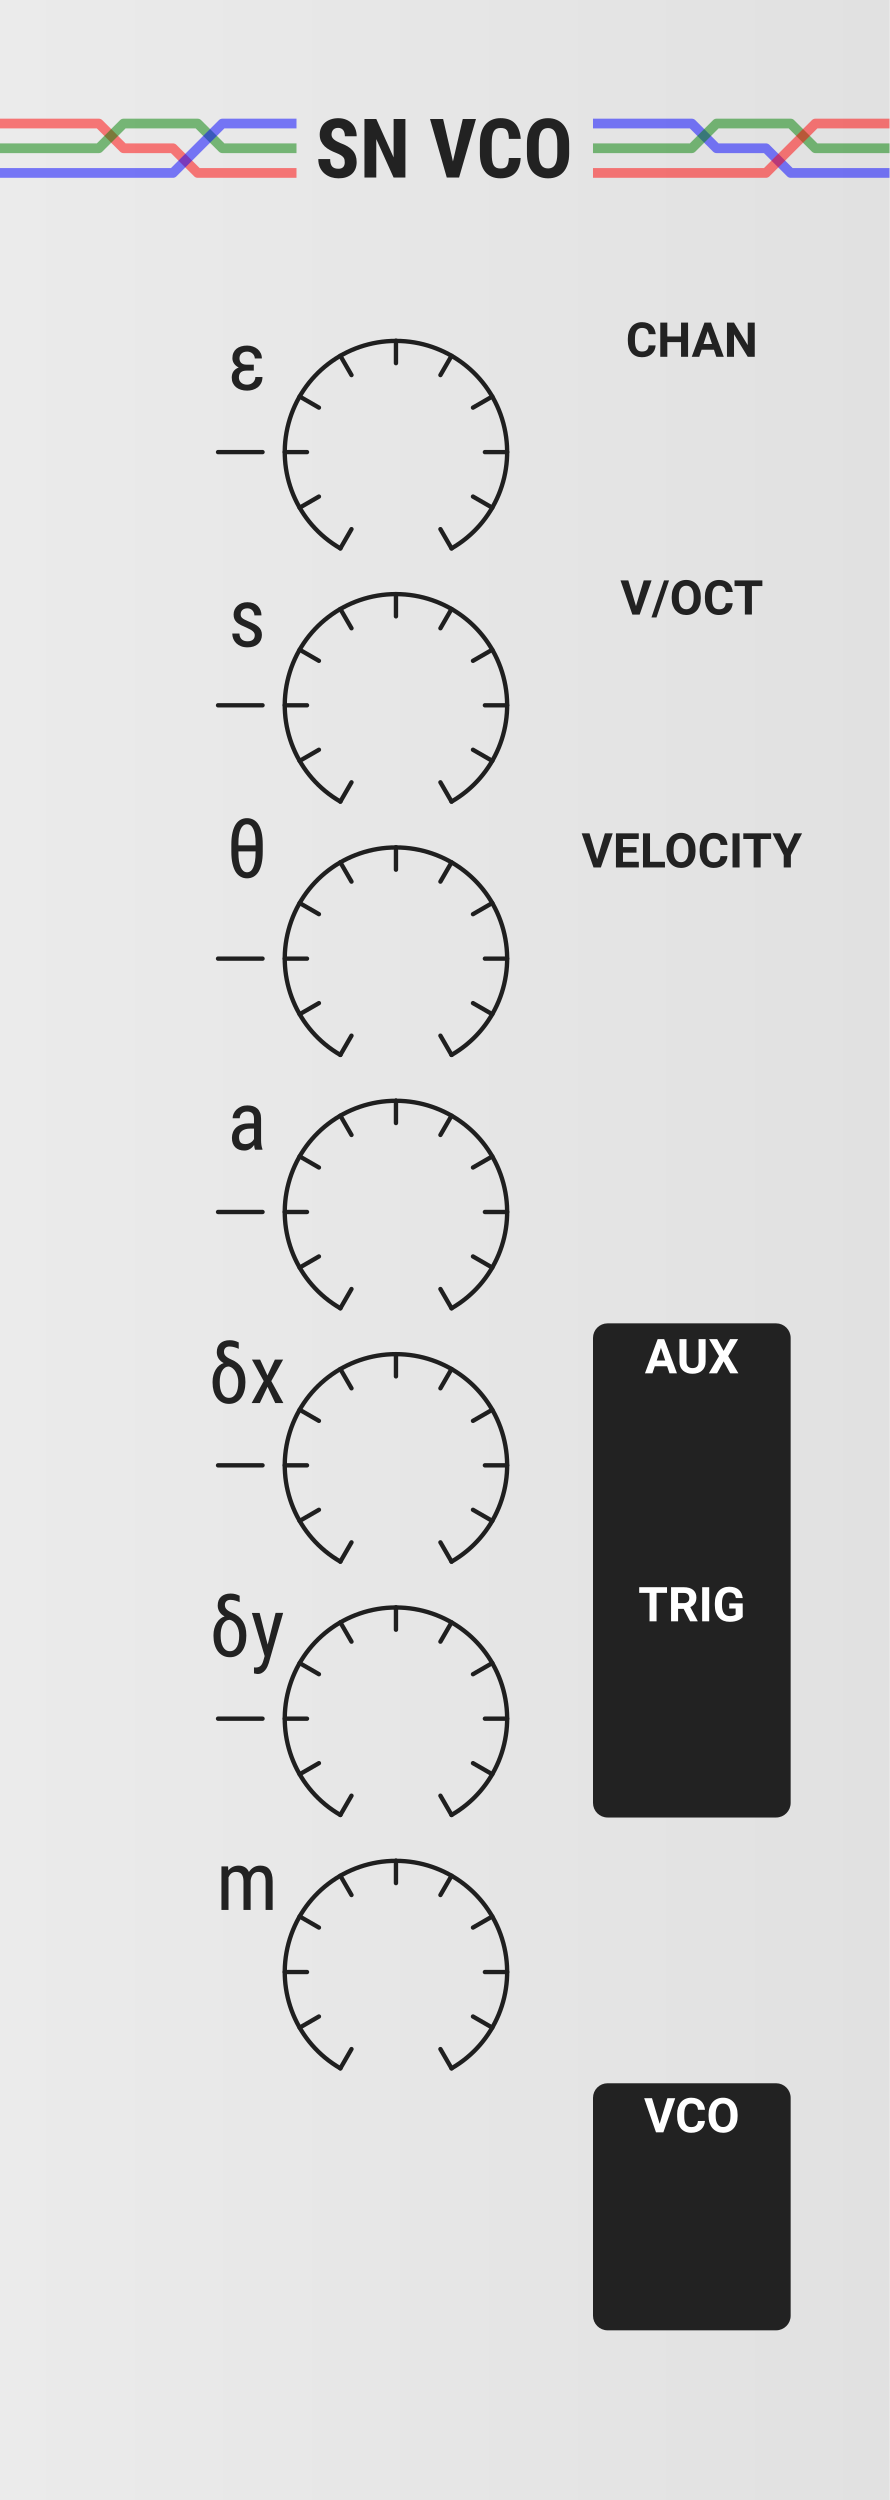
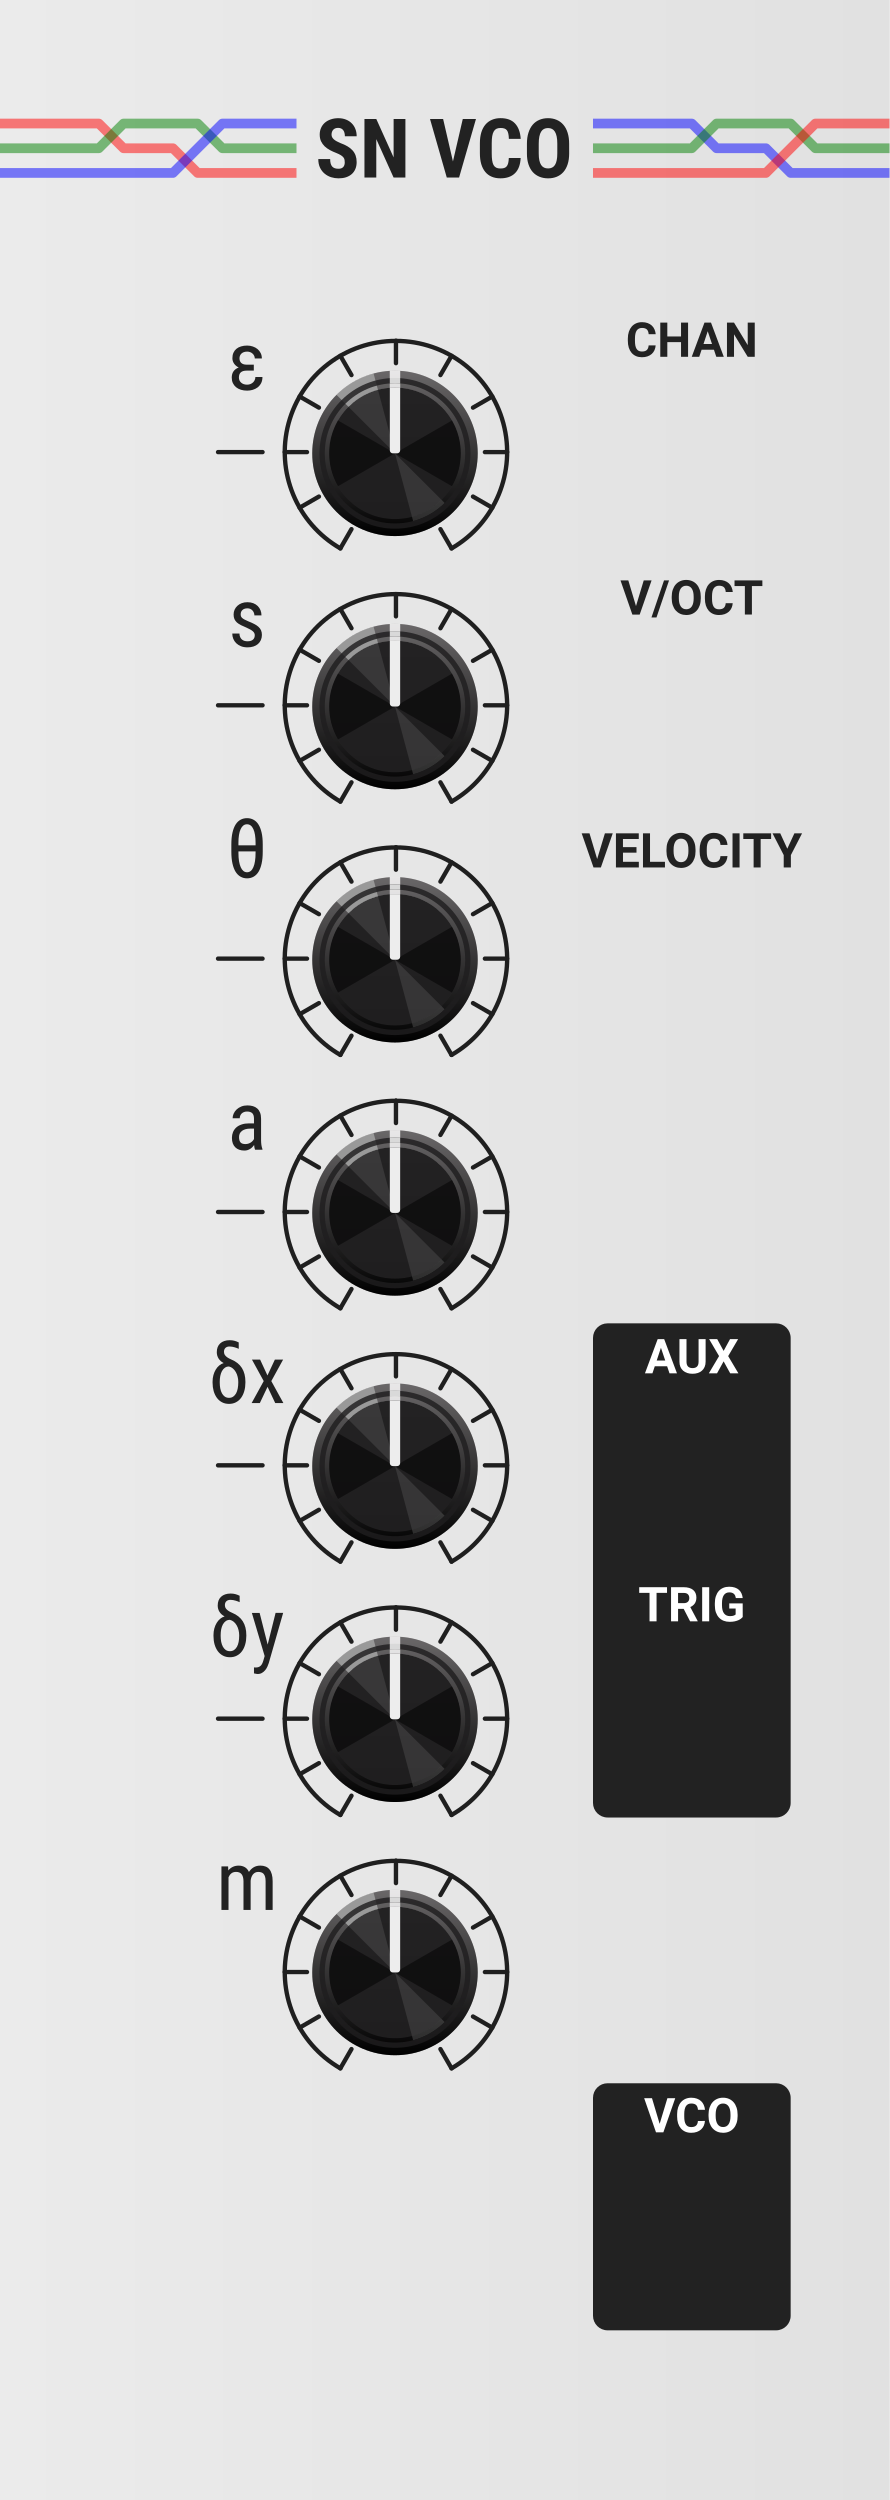
<svg xmlns="http://www.w3.org/2000/svg" version="1.1" width="45.72mm" height="128.5mm" viewBox="0 0 45.72 128.5">
  <defs>
    <linearGradient id="background">
      <stop offset="0%" stop-color="#ebebeb" />
      <stop offset="100%" stop-color="#e1e1e1" />
    </linearGradient>
-   </defs>
-   <g />
-   <g>
-     <rect x="0" y="0" width="45.72" height="128.5" fill="url(#background)" />
-   </g>
-   <g transform="translate(22.86,7.62)">
-     <path fill="#222222" stroke="none" d="m -5.142,0.715 q 0,-0.079 -0.014,-0.141 Q -5.171,0.513 -5.218,0.459 -5.264,0.403 -5.351,0.351 -5.435,0.3 -5.578,0.242 -5.747,0.178 -5.902,0.095 -6.055,0.012 -6.173,-0.099 q -0.116,-0.114 -0.186,-0.26 -0.068,-0.149 -0.068,-0.345 0,-0.188 0.07,-0.343 0.07,-0.157 0.196,-0.267 0.128,-0.11 0.302,-0.169 0.176,-0.062 0.387,-0.062 0.217,0 0.391,0.07 0.176,0.068 0.298,0.192 0.124,0.122 0.19,0.294 0.066,0.169 0.066,0.374 h -0.606 q 0,-0.095 -0.021,-0.174 -0.019,-0.081 -0.062,-0.136 -0.041,-0.058 -0.107,-0.089 -0.066,-0.033 -0.159,-0.033 -0.087,0 -0.151,0.027 -0.062,0.027 -0.103,0.074 -0.041,0.045 -0.062,0.11 -0.021,0.064 -0.021,0.136 0,0.074 0.031,0.134 0.033,0.06 0.091,0.112 0.06,0.052 0.143,0.097 0.085,0.045 0.186,0.089 0.211,0.076 0.368,0.169 0.157,0.093 0.263,0.211 0.105,0.118 0.157,0.267 0.052,0.147 0.052,0.333 0,0.198 -0.066,0.353 -0.064,0.155 -0.186,0.263 -0.12,0.105 -0.291,0.163 -0.172,0.056 -0.387,0.056 -0.194,0 -0.382,-0.058 -0.186,-0.06 -0.333,-0.182 -0.147,-0.122 -0.238,-0.308 -0.089,-0.186 -0.089,-0.442 h 0.61 q 0,0.136 0.027,0.232 0.027,0.095 0.081,0.155 0.056,0.058 0.136,0.085 0.081,0.025 0.188,0.025 0.087,0 0.147,-0.025 0.062,-0.027 0.099,-0.07 0.039,-0.045 0.056,-0.107 0.017,-0.062 0.017,-0.134 z M -2.023,1.505 H -2.63 L -3.519,-0.469 V 1.505 h -0.608 v -3.01 h 0.608 l 0.891,1.976 V -1.505 h 0.606 z M 0.421,0.678 0.927,-1.505 H 1.605 L 0.737,1.505 h -0.633 l -0.862,-3.01 h 0.674 z M 3.902,0.502 Q 3.879,1.017 3.612,1.282 3.346,1.546 2.86,1.546 q -0.25,0 -0.446,-0.083 Q 2.217,1.381 2.083,1.217 1.948,1.054 1.876,0.814 1.806,0.573 1.806,0.258 v -0.513 q 0,-0.314 0.072,-0.556 0.074,-0.242 0.213,-0.405 0.138,-0.163 0.335,-0.246 0.196,-0.085 0.442,-0.085 0.492,0 0.746,0.275 0.256,0.275 0.291,0.79 H 3.296 Q 3.292,-0.643 3.267,-0.75 3.244,-0.86 3.195,-0.924 3.145,-0.988 3.064,-1.015 2.986,-1.042 2.868,-1.042 q -0.122,0 -0.209,0.041 -0.085,0.041 -0.138,0.134 -0.054,0.091 -0.081,0.242 -0.025,0.149 -0.025,0.366 v 0.517 q 0,0.211 0.021,0.36 0.021,0.149 0.072,0.244 0.052,0.093 0.136,0.136 0.085,0.043 0.215,0.043 0.112,0 0.19,-0.023 0.081,-0.025 0.132,-0.085 0.052,-0.06 0.079,-0.165 0.027,-0.105 0.033,-0.267 z m 2.493,-0.232 q 0,0.316 -0.079,0.556 Q 6.237,1.067 6.095,1.226 5.954,1.385 5.754,1.466 q -0.198,0.081 -0.44,0.081 -0.242,0 -0.442,-0.081 Q 4.671,1.385 4.526,1.226 4.383,1.067 4.303,0.827 4.224,0.587 4.224,0.271 V -0.229 q 0,-0.325 0.079,-0.571 0.079,-0.248 0.221,-0.413 0.143,-0.165 0.343,-0.248 0.201,-0.085 0.442,-0.085 0.242,0 0.44,0.085 0.201,0.083 0.343,0.248 0.145,0.165 0.223,0.413 0.079,0.246 0.079,0.571 z M 5.785,-0.234 q 0,-0.215 -0.031,-0.366 -0.031,-0.153 -0.091,-0.25 -0.06,-0.097 -0.149,-0.143 -0.089,-0.045 -0.205,-0.045 -0.118,0 -0.207,0.045 -0.089,0.045 -0.149,0.143 -0.06,0.097 -0.091,0.25 -0.031,0.151 -0.031,0.366 v 0.504 q 0,0.205 0.031,0.351 0.031,0.145 0.091,0.238 0.062,0.093 0.151,0.136 0.091,0.043 0.209,0.043 0.116,0 0.203,-0.043 0.089,-0.043 0.149,-0.136 0.06,-0.093 0.089,-0.238 0.031,-0.147 0.031,-0.351 z" />
-   </g>
-   <g fill="none" stroke="#1f1f1f" stroke-linecap="round" stroke-linejoin="round" stroke-width="1" transform="translate(0.0,1.27)">
-     <g transform="translate(20.352,21.968) scale(0.225,0.225)">
+     <g id="round-black-knob">
+       <g>
+         <linearGradient id="RBKbg1" gradientUnits="userSpaceOnUse" x1="14.174" y1="0" x2="14.174" y2="28.348">
+           <stop offset="0" style="stop-color:#B0ACAE" />
+           <stop offset="1" style="stop-color:#000000" />
+         </linearGradient>
+         <linearGradient id="RBKbg2" gradientUnits="userSpaceOnUse" x1="5.128" y1="-4117.382" x2="27.656" y2="-4117.382" gradientTransform="matrix(6.123234e-17 1 -1 6.123234e-17 -4103.208 -2.21801)">
+           <stop offset="0" style="stop-color:#232223" />
+           <stop offset="1" style="stop-color:#1F1E1F" />
+         </linearGradient>
+         <circle fill="url(#RBKbg1)" cx="14.174" cy="14.174" r="14.174" />
+         <path fill="#FFFFFF" d="M14.171,14.171L10.504,0.483C9.308,0.804,8.159,1.28,7.086,1.899 s-2.059,1.376-2.935,2.252L14.171,14.171z" />
+         <path opacity="0.25" fill="#FFFFFF" d="M14.174,14.174l3.116,11.618c1.016-0.272,1.993-0.676,2.904-1.202 c0.911-0.526,1.749-1.168,2.493-1.911L14.174,14.174z" />
+         <ellipse fill="url(#RBKbg2)" cx="14.174" cy="14.174" rx="11.285" ry="11.264" />
+         <path opacity="0.5" d="M14.172,14.174l9.766,5.638c0.99-1.714,1.511-3.659,1.511-5.638 s-0.521-3.924-1.511-5.638L14.172,14.174z" />
+         <path opacity="0.5" d="M14.172,14.174L4.406,8.535c-0.99,1.714-1.511,3.659-1.511,5.638 s0.521,3.924,1.511,5.638L14.172,14.174z" />
+         <path opacity="0.1" fill="#FFFFFF" d="M14.172,14.171l2.918,10.878c0.952-0.255,1.866-0.633,2.719-1.125 c0.853-0.492,1.638-1.094,2.335-1.79L14.172,14.171z" />
+         <path opacity="0.1" fill="#FFFFFF" d="M14.172,14.171L11.249,3.264c-0.953,0.255-1.869,0.635-2.723,1.128 s-1.641,1.097-2.339,1.794L14.172,14.171z" />
+       </g>
+       <g>
+         <path opacity="0.4" d="M15.06,0.045v1.265c-0.294-0.02-0.587-0.045-0.886-0.045 c-0.298,0-0.59,0.025-0.883,0.044V0.045C5.876,0.503-0,6.644-0,14.174 c0,7.828,6.346,14.174,14.174,14.174S28.348,22.002,28.348,14.174 C28.348,6.645,22.473,0.504,15.06,0.045z M14.174,2.167c0.299,0,0.593,0.023,0.886,0.045v0.743 c5.817,0.452,10.399,5.297,10.399,11.219c0,6.221-5.053,11.264-11.285,11.264  c-6.233,0-11.285-5.043-11.285-11.264c0-5.923,4.584-10.768,10.402-11.219V2.212 C13.583,2.191,13.876,2.167,14.174,2.167z" />
+         <path opacity="0.82" fill="#1E1D1E" d="M14.174,1.265 c-7.143,0-12.934,5.78-12.934,12.909s5.791,12.909,12.934,12.909c7.143,0,12.934-5.78,12.934-12.909 S21.317,1.265,14.174,1.265z M14.174,26.18c-6.644,0-12.03-5.376-12.03-12.007 S7.53,2.167,14.174,2.167c6.644,0,12.03,5.376,12.03,12.007S20.817,26.18,14.174,26.18z" />
+         <path fill="#EDEDED" d="M15.06,2.936h-1.769l0,10.72c0,0.286,0.232,0.518,0.518,0.518h0.733 c0.286,0,0.518-0.232,0.518-0.518L15.06,2.936z" />
+         <rect x="13.291" y="-0" opacity="0.71" fill="#FFFFFF" width="1.769" height="1.265" />
+         <rect x="13.291" y="1.265" fill="#D9D9D9" width="1.769" height="0.902" />
+         <rect x="13.291" y="2.167" opacity="0.71" fill="#FFFFFF" width="1.769" height="0.769" />
+       </g>
+     </g>
+     <g id="markings">
      <line x1="-10.160" y1="17.598" x2="-12.700" y2="21.997" />
      <line x1="-17.598" y1="10.160" x2="-21.997" y2="12.700" />
      <line x1="-20.32" y1="0.000" x2="-25.4" y2="0.000" />
      <line x1="-17.598" y1="-10.16" x2="-21.997" y2="-12.7" />
      <line x1="-10.16" y1="-17.598" x2="-12.7" y2="-21.997" />
      <line x1="0.000" y1="-20.32" x2="0.000" y2="-25.4" />
      <line x1="10.160" y1="-17.598" x2="12.7" y2="-21.997" />
      <line x1="17.598" y1="-10.160" x2="21.997" y2="-12.7" />
      <line x1="20.32" y1="0.000" x2="25.4" y2="0.000" />
      <line x1="17.598" y1="10.16" x2="21.997" y2="12.7" />
      <line x1="10.16" y1="17.598" x2="12.7" y2="21.997" />
      <g>
        <path d="M0.000,-25.4 a25.4,25.4,0,0,0,-12.7,47.397" />
        <path d="M0.000,-25.4 a25.4,25.4,0,0,1,12.7,47.397" />
        <circle cx="0.000" cy="0.000" r="25.4" opacity="0.5" stroke="none" />
      </g>
+     </g>
+   </defs>
+   <g />
+   <g>
+     <rect x="0" y="0" width="45.72" height="128.5" fill="url(#background)" />
+   </g>
+   <g transform="translate(22.86,7.62)">
+     <path fill="#222222" stroke="none" d="m -5.142,0.715 q 0,-0.079 -0.014,-0.141 Q -5.171,0.513 -5.218,0.459 -5.264,0.403 -5.351,0.351 -5.435,0.3 -5.578,0.242 -5.747,0.178 -5.902,0.095 -6.055,0.012 -6.173,-0.099 q -0.116,-0.114 -0.186,-0.26 -0.068,-0.149 -0.068,-0.345 0,-0.188 0.07,-0.343 0.07,-0.157 0.196,-0.267 0.128,-0.11 0.302,-0.169 0.176,-0.062 0.387,-0.062 0.217,0 0.391,0.07 0.176,0.068 0.298,0.192 0.124,0.122 0.19,0.294 0.066,0.169 0.066,0.374 h -0.606 q 0,-0.095 -0.021,-0.174 -0.019,-0.081 -0.062,-0.136 -0.041,-0.058 -0.107,-0.089 -0.066,-0.033 -0.159,-0.033 -0.087,0 -0.151,0.027 -0.062,0.027 -0.103,0.074 -0.041,0.045 -0.062,0.11 -0.021,0.064 -0.021,0.136 0,0.074 0.031,0.134 0.033,0.06 0.091,0.112 0.06,0.052 0.143,0.097 0.085,0.045 0.186,0.089 0.211,0.076 0.368,0.169 0.157,0.093 0.263,0.211 0.105,0.118 0.157,0.267 0.052,0.147 0.052,0.333 0,0.198 -0.066,0.353 -0.064,0.155 -0.186,0.263 -0.12,0.105 -0.291,0.163 -0.172,0.056 -0.387,0.056 -0.194,0 -0.382,-0.058 -0.186,-0.06 -0.333,-0.182 -0.147,-0.122 -0.238,-0.308 -0.089,-0.186 -0.089,-0.442 h 0.61 q 0,0.136 0.027,0.232 0.027,0.095 0.081,0.155 0.056,0.058 0.136,0.085 0.081,0.025 0.188,0.025 0.087,0 0.147,-0.025 0.062,-0.027 0.099,-0.07 0.039,-0.045 0.056,-0.107 0.017,-0.062 0.017,-0.134 z M -2.023,1.505 H -2.63 L -3.519,-0.469 V 1.505 h -0.608 v -3.01 h 0.608 l 0.891,1.976 V -1.505 h 0.606 z M 0.421,0.678 0.927,-1.505 H 1.605 L 0.737,1.505 h -0.633 l -0.862,-3.01 h 0.674 z M 3.902,0.502 Q 3.879,1.017 3.612,1.282 3.346,1.546 2.86,1.546 q -0.25,0 -0.446,-0.083 Q 2.217,1.381 2.083,1.217 1.948,1.054 1.876,0.814 1.806,0.573 1.806,0.258 v -0.513 q 0,-0.314 0.072,-0.556 0.074,-0.242 0.213,-0.405 0.138,-0.163 0.335,-0.246 0.196,-0.085 0.442,-0.085 0.492,0 0.746,0.275 0.256,0.275 0.291,0.79 H 3.296 Q 3.292,-0.643 3.267,-0.75 3.244,-0.86 3.195,-0.924 3.145,-0.988 3.064,-1.015 2.986,-1.042 2.868,-1.042 q -0.122,0 -0.209,0.041 -0.085,0.041 -0.138,0.134 -0.054,0.091 -0.081,0.242 -0.025,0.149 -0.025,0.366 v 0.517 q 0,0.211 0.021,0.36 0.021,0.149 0.072,0.244 0.052,0.093 0.136,0.136 0.085,0.043 0.215,0.043 0.112,0 0.19,-0.023 0.081,-0.025 0.132,-0.085 0.052,-0.06 0.079,-0.165 0.027,-0.105 0.033,-0.267 z m 2.493,-0.232 q 0,0.316 -0.079,0.556 Q 6.237,1.067 6.095,1.226 5.954,1.385 5.754,1.466 q -0.198,0.081 -0.44,0.081 -0.242,0 -0.442,-0.081 Q 4.671,1.385 4.526,1.226 4.383,1.067 4.303,0.827 4.224,0.587 4.224,0.271 V -0.229 q 0,-0.325 0.079,-0.571 0.079,-0.248 0.221,-0.413 0.143,-0.165 0.343,-0.248 0.201,-0.085 0.442,-0.085 0.242,0 0.44,0.085 0.201,0.083 0.343,0.248 0.145,0.165 0.223,0.413 0.079,0.246 0.079,0.571 z M 5.785,-0.234 q 0,-0.215 -0.031,-0.366 -0.031,-0.153 -0.091,-0.25 -0.06,-0.097 -0.149,-0.143 -0.089,-0.045 -0.205,-0.045 -0.118,0 -0.207,0.045 -0.089,0.045 -0.149,0.143 -0.06,0.097 -0.091,0.25 -0.031,0.151 -0.031,0.366 v 0.504 q 0,0.205 0.031,0.351 0.031,0.145 0.091,0.238 0.062,0.093 0.151,0.136 0.091,0.043 0.209,0.043 0.116,0 0.203,-0.043 0.089,-0.043 0.149,-0.136 0.06,-0.093 0.089,-0.238 0.031,-0.147 0.031,-0.351 z" />
+   </g>
+   <g fill="none" stroke="#1f1f1f" stroke-linecap="round" stroke-linejoin="round" stroke-width="1" transform="translate(0.0,1.27)">
+     <g transform="translate(20.352,21.968) scale(0.225,0.225)">
+       <use href="#markings" />
      <line x1="-30.48" y1="0.000" x2="-40.64" y2="0.000" />
    </g>
    <g transform="translate(20.352,34.982) scale(0.225,0.225)">
-       <line x1="-10.160" y1="17.598" x2="-12.700" y2="21.997" />
-       <line x1="-17.598" y1="10.160" x2="-21.997" y2="12.700" />
-       <line x1="-20.32" y1="0.000" x2="-25.4" y2="0.000" />
-       <line x1="-17.598" y1="-10.16" x2="-21.997" y2="-12.7" />
-       <line x1="-10.16" y1="-17.598" x2="-12.7" y2="-21.997" />
-       <line x1="0.000" y1="-20.32" x2="0.000" y2="-25.4" />
-       <line x1="10.160" y1="-17.598" x2="12.7" y2="-21.997" />
-       <line x1="17.598" y1="-10.160" x2="21.997" y2="-12.7" />
-       <line x1="20.32" y1="0.000" x2="25.4" y2="0.000" />
-       <line x1="17.598" y1="10.16" x2="21.997" y2="12.7" />
-       <line x1="10.16" y1="17.598" x2="12.7" y2="21.997" />
-       <g>
-         <path d="M0.000,-25.4 a25.4,25.4,0,0,0,-12.7,47.397" />
-         <path d="M0.000,-25.4 a25.4,25.4,0,0,1,12.7,47.397" />
-         <circle cx="0.000" cy="0.000" r="25.4" opacity="0.5" stroke="none" />
-       </g>
+       <use href="#markings" />
      <line x1="-30.48" y1="0.000" x2="-40.64" y2="0.000" />
    </g>
    <g transform="translate(20.352,48.004) scale(0.225,0.225)">
-       <line x1="-10.160" y1="17.598" x2="-12.700" y2="21.997" />
-       <line x1="-17.598" y1="10.160" x2="-21.997" y2="12.700" />
-       <line x1="-20.32" y1="0.000" x2="-25.4" y2="0.000" />
-       <line x1="-17.598" y1="-10.16" x2="-21.997" y2="-12.7" />
-       <line x1="-10.16" y1="-17.598" x2="-12.7" y2="-21.997" />
-       <line x1="0.000" y1="-20.32" x2="0.000" y2="-25.4" />
-       <line x1="10.160" y1="-17.598" x2="12.7" y2="-21.997" />
-       <line x1="17.598" y1="-10.160" x2="21.997" y2="-12.7" />
-       <line x1="20.32" y1="0.000" x2="25.4" y2="0.000" />
-       <line x1="17.598" y1="10.16" x2="21.997" y2="12.7" />
-       <line x1="10.16" y1="17.598" x2="12.7" y2="21.997" />
-       <g>
-         <path d="M0.000,-25.4 a25.4,25.4,0,0,0,-12.7,47.397" />
-         <path d="M0.000,-25.4 a25.4,25.4,0,0,1,12.7,47.397" />
-         <circle cx="0.000" cy="0.000" r="25.4" opacity="0.5" stroke="none" />
-       </g>
+       <use href="#markings" />
      <line x1="-30.48" y1="0.000" x2="-40.64" y2="0.000" />
    </g>
    <g transform="translate(20.352,61.026) scale(0.225,0.225)">
-       <line x1="-10.160" y1="17.598" x2="-12.700" y2="21.997" />
-       <line x1="-17.598" y1="10.160" x2="-21.997" y2="12.700" />
-       <line x1="-20.32" y1="0.000" x2="-25.4" y2="0.000" />
-       <line x1="-17.598" y1="-10.16" x2="-21.997" y2="-12.7" />
-       <line x1="-10.16" y1="-17.598" x2="-12.7" y2="-21.997" />
-       <line x1="0.000" y1="-20.32" x2="0.000" y2="-25.4" />
-       <line x1="10.160" y1="-17.598" x2="12.7" y2="-21.997" />
-       <line x1="17.598" y1="-10.160" x2="21.997" y2="-12.7" />
-       <line x1="20.32" y1="0.000" x2="25.4" y2="0.000" />
-       <line x1="17.598" y1="10.16" x2="21.997" y2="12.7" />
-       <line x1="10.16" y1="17.598" x2="12.7" y2="21.997" />
-       <g>
-         <path d="M0.000,-25.4 a25.4,25.4,0,0,0,-12.7,47.397" />
-         <path d="M0.000,-25.4 a25.4,25.4,0,0,1,12.7,47.397" />
-         <circle cx="0.000" cy="0.000" r="25.4" opacity="0.5" stroke="none" />
-       </g>
+       <use href="#markings" />
      <line x1="-30.48" y1="0.000" x2="-40.64" y2="0.000" />
    </g>
    <g transform="translate(20.352,74.048) scale(0.225,0.225)">
-       <line x1="-10.160" y1="17.598" x2="-12.700" y2="21.997" />
-       <line x1="-17.598" y1="10.160" x2="-21.997" y2="12.700" />
-       <line x1="-20.32" y1="0.000" x2="-25.4" y2="0.000" />
-       <line x1="-17.598" y1="-10.16" x2="-21.997" y2="-12.7" />
-       <line x1="-10.16" y1="-17.598" x2="-12.7" y2="-21.997" />
-       <line x1="0.000" y1="-20.32" x2="0.000" y2="-25.4" />
-       <line x1="10.160" y1="-17.598" x2="12.7" y2="-21.997" />
-       <line x1="17.598" y1="-10.160" x2="21.997" y2="-12.7" />
-       <line x1="20.32" y1="0.000" x2="25.4" y2="0.000" />
-       <line x1="17.598" y1="10.16" x2="21.997" y2="12.7" />
-       <line x1="10.16" y1="17.598" x2="12.7" y2="21.997" />
-       <g>
-         <path d="M0.000,-25.4 a25.4,25.4,0,0,0,-12.7,47.397" />
-         <path d="M0.000,-25.4 a25.4,25.4,0,0,1,12.7,47.397" />
-         <circle cx="0.000" cy="0.000" r="25.4" opacity="0.5" stroke="none" />
-       </g>
+       <use href="#markings" />
      <line x1="-30.48" y1="0.000" x2="-40.64" y2="0.000" />
    </g>
    <g transform="translate(20.352,87.070) scale(0.225,0.225)">
-       <line x1="-10.160" y1="17.598" x2="-12.700" y2="21.997" />
-       <line x1="-17.598" y1="10.160" x2="-21.997" y2="12.700" />
-       <line x1="-20.32" y1="0.000" x2="-25.4" y2="0.000" />
-       <line x1="-17.598" y1="-10.16" x2="-21.997" y2="-12.7" />
-       <line x1="-10.16" y1="-17.598" x2="-12.7" y2="-21.997" />
-       <line x1="0.000" y1="-20.32" x2="0.000" y2="-25.4" />
-       <line x1="10.160" y1="-17.598" x2="12.7" y2="-21.997" />
-       <line x1="17.598" y1="-10.160" x2="21.997" y2="-12.7" />
-       <line x1="20.32" y1="0.000" x2="25.4" y2="0.000" />
-       <line x1="17.598" y1="10.16" x2="21.997" y2="12.7" />
-       <line x1="10.16" y1="17.598" x2="12.7" y2="21.997" />
-       <g>
-         <path d="M0.000,-25.4 a25.4,25.4,0,0,0,-12.7,47.397" />
-         <path d="M0.000,-25.4 a25.4,25.4,0,0,1,12.7,47.397" />
-         <circle cx="0.000" cy="0.000" r="25.4" opacity="0.5" stroke="none" />
-       </g>
+       <use href="#markings" />
      <line x1="-30.48" y1="0.000" x2="-40.64" y2="0.000" />
    </g>
    <g transform="translate(20.352,100.093) scale(0.225,0.225)">
-       <line x1="-10.160" y1="17.598" x2="-12.700" y2="21.997" />
-       <line x1="-17.598" y1="10.160" x2="-21.997" y2="12.700" />
-       <line x1="-20.32" y1="0.000" x2="-25.4" y2="0.000" />
-       <line x1="-17.598" y1="-10.16" x2="-21.997" y2="-12.7" />
-       <line x1="-10.16" y1="-17.598" x2="-12.7" y2="-21.997" />
-       <line x1="0.000" y1="-20.32" x2="0.000" y2="-25.4" />
-       <line x1="10.160" y1="-17.598" x2="12.7" y2="-21.997" />
-       <line x1="17.598" y1="-10.160" x2="21.997" y2="-12.7" />
-       <line x1="20.32" y1="0.000" x2="25.4" y2="0.000" />
-       <line x1="17.598" y1="10.16" x2="21.997" y2="12.7" />
-       <line x1="10.16" y1="17.598" x2="12.7" y2="21.997" />
-       <g>
-         <path d="M0.000,-25.4 a25.4,25.4,0,0,0,-12.7,47.397" />
-         <path d="M0.000,-25.4 a25.4,25.4,0,0,1,12.7,47.397" />
-         <circle cx="0.000" cy="0.000" r="25.4" opacity="0.5" stroke="none" />
-       </g>
+       <use href="#markings" />
    </g>
  </g>
  <g fill="#222222">
    <g transform="translate(12.7,-3.73)">
      <path d="m 21.001,21.483 q -0.01,0.134 -0.06,0.246 -0.051,0.112 -0.14,0.193 -0.089,0.08 -0.217,0.125 -0.127,0.045 -0.289,0.045 -0.169,0 -0.304,-0.058 -0.134,-0.059 -0.228,-0.169 -0.093,-0.11 -0.143,-0.265 -0.049,-0.157 -0.049,-0.351 V 21.134 q 0,-0.194 0.052,-0.351 0.052,-0.157 0.146,-0.266 0.095,-0.11 0.23,-0.169 0.135,-0.059 0.301,-0.059 0.164,0 0.289,0.047 0.127,0.046 0.215,0.129 0.088,0.082 0.137,0.197 0.049,0.113 0.063,0.247 h -0.362 q -0.006,-0.078 -0.028,-0.139 -0.021,-0.06 -0.06,-0.101 -0.04,-0.041 -0.102,-0.061 -0.063,-0.022 -0.152,-0.022 -0.183,0 -0.274,0.134 -0.089,0.133 -0.089,0.412 v 0.118 q 0,0.136 0.019,0.239 0.021,0.102 0.063,0.171 0.043,0.069 0.111,0.104 0.069,0.034 0.165,0.034 0.086,0 0.147,-0.019 0.063,-0.019 0.104,-0.058 0.042,-0.04 0.065,-0.099 0.023,-0.059 0.029,-0.137 z m 1.666,0.585 h -0.362 v -0.752 h -0.705 v 0.752 h -0.362 v -1.756 h 0.362 v 0.711 h 0.705 v -0.711 h 0.362 z m 1.329,-0.362 h -0.634 l -0.121,0.362 h -0.385 l 0.654,-1.756 h 0.335 l 0.657,1.756 h -0.385 z m -0.537,-0.293 h 0.439 l -0.221,-0.657 z m 2.635,0.655 h -0.362 l -0.704,-1.155 v 1.155 h -0.362 v -1.756 h 0.362 l 0.705,1.158 v -1.158 h 0.361 z" />
    </g>
    <g transform="translate(12.7,9.52)">
      <path d="m 19.99,21.633 0.398,-1.32 h 0.403 l -0.611,1.756 h -0.377 L 19.193,20.312 h 0.402 z m 1.053,0.586 h -0.259 l 0.646,-1.906 h 0.259 z m 2.278,-0.989 q 0,0.201 -0.054,0.362 -0.054,0.159 -0.153,0.27 -0.098,0.111 -0.235,0.171 -0.137,0.059 -0.303,0.059 -0.165,0 -0.303,-0.059 -0.137,-0.06 -0.238,-0.171 -0.099,-0.111 -0.154,-0.27 -0.055,-0.16 -0.055,-0.362 v -0.077 q 0,-0.2 0.054,-0.361 0.055,-0.16 0.154,-0.273 0.099,-0.112 0.236,-0.171 0.137,-0.06 0.303,-0.06 0.165,0 0.303,0.06 0.137,0.059 0.236,0.171 0.099,0.112 0.153,0.273 0.055,0.16 0.055,0.361 z m -0.367,-0.08 q 0,-0.276 -0.099,-0.42 -0.099,-0.143 -0.282,-0.143 -0.183,0 -0.282,0.143 -0.099,0.143 -0.099,0.42 v 0.08 q 0,0.137 0.025,0.244 0.027,0.105 0.075,0.177 0.049,0.071 0.121,0.109 0.071,0.036 0.163,0.036 0.183,0 0.281,-0.145 0.098,-0.145 0.098,-0.421 z m 2.008,0.333 q -0.01,0.134 -0.06,0.246 -0.051,0.112 -0.14,0.193 -0.089,0.08 -0.217,0.125 -0.127,0.045 -0.289,0.045 -0.169,0 -0.304,-0.058 -0.134,-0.059 -0.228,-0.169 -0.093,-0.11 -0.143,-0.265 -0.049,-0.157 -0.049,-0.351 V 21.134 q 0,-0.194 0.052,-0.351 0.052,-0.157 0.146,-0.266 0.095,-0.11 0.23,-0.169 0.135,-0.059 0.301,-0.059 0.164,0 0.289,0.047 0.127,0.046 0.215,0.129 0.088,0.082 0.137,0.197 0.049,0.113 0.063,0.247 h -0.362 q -0.006,-0.078 -0.028,-0.139 -0.021,-0.06 -0.06,-0.101 -0.04,-0.041 -0.102,-0.061 -0.063,-0.022 -0.152,-0.022 -0.183,0 -0.274,0.134 -0.089,0.133 -0.089,0.412 v 0.118 q 0,0.136 0.019,0.239 0.021,0.102 0.063,0.171 0.043,0.069 0.111,0.104 0.069,0.034 0.165,0.034 0.086,0 0.147,-0.019 0.063,-0.019 0.104,-0.058 0.042,-0.04 0.065,-0.099 0.023,-0.059 0.029,-0.137 z m 1.524,-0.878 h -0.538 v 1.463 h -0.362 v -1.463 h -0.531 v -0.293 h 1.43 z" />
    </g>
    <g transform="translate(12.7,22.52)">
      <path d="m 17.994,21.633 0.398,-1.32 h 0.403 l -0.611,1.756 h -0.377 l -0.609,-1.756 h 0.402 z m 2.022,-0.326 h -0.695 v 0.47 h 0.815 v 0.291 h -1.177 v -1.756 h 1.174 v 0.293 h -0.813 v 0.418 h 0.695 z m 0.695,0.47 h 0.768 v 0.291 h -1.13 v -1.756 h 0.362 z m 2.34,-0.547 q 0,0.201 -0.054,0.362 -0.054,0.159 -0.153,0.27 -0.098,0.111 -0.235,0.171 -0.137,0.059 -0.303,0.059 -0.165,0 -0.303,-0.059 -0.137,-0.06 -0.238,-0.171 -0.099,-0.111 -0.154,-0.27 -0.055,-0.16 -0.055,-0.362 v -0.077 q 0,-0.2 0.054,-0.361 0.055,-0.16 0.154,-0.273 0.099,-0.112 0.236,-0.171 0.137,-0.06 0.303,-0.06 0.165,0 0.303,0.06 0.137,0.059 0.236,0.171 0.099,0.112 0.153,0.273 0.055,0.16 0.055,0.361 z m -0.367,-0.08 q 0,-0.276 -0.099,-0.42 -0.099,-0.143 -0.282,-0.143 -0.183,0 -0.282,0.143 -0.099,0.143 -0.099,0.42 v 0.08 q 0,0.137 0.025,0.244 0.027,0.105 0.075,0.177 0.049,0.071 0.121,0.109 0.071,0.036 0.163,0.036 0.183,0 0.281,-0.145 0.098,-0.145 0.098,-0.421 z m 2.008,0.333 q -0.01,0.134 -0.06,0.246 -0.051,0.112 -0.14,0.193 -0.089,0.08 -0.217,0.125 -0.127,0.045 -0.289,0.045 -0.169,0 -0.304,-0.058 -0.134,-0.059 -0.228,-0.169 -0.093,-0.11 -0.143,-0.265 -0.049,-0.157 -0.049,-0.351 V 21.134 q 0,-0.194 0.052,-0.351 0.052,-0.157 0.146,-0.266 0.095,-0.11 0.23,-0.169 0.135,-0.059 0.301,-0.059 0.164,0 0.289,0.047 0.127,0.046 0.215,0.129 0.088,0.082 0.137,0.197 0.049,0.113 0.063,0.247 h -0.362 q -0.006,-0.078 -0.028,-0.139 -0.021,-0.06 -0.06,-0.101 -0.04,-0.041 -0.102,-0.061 -0.063,-0.022 -0.152,-0.022 -0.183,0 -0.274,0.134 -0.089,0.133 -0.089,0.412 v 0.118 q 0,0.136 0.019,0.239 0.021,0.102 0.063,0.171 0.043,0.069 0.111,0.104 0.069,0.034 0.165,0.034 0.086,0 0.147,-0.019 0.063,-0.019 0.104,-0.058 0.042,-0.04 0.065,-0.099 0.023,-0.059 0.029,-0.137 z m 0.622,0.585 h -0.362 v -1.756 h 0.362 z m 1.622,-1.463 h -0.538 v 1.463 h -0.362 v -1.463 h -0.531 v -0.293 h 1.43 z m 0.831,0.498 0.365,-0.791 h 0.395 l -0.576,1.119 v 0.637 h -0.368 v -0.637 l -0.576,-1.119 h 0.397 z" />
    </g>
  </g>
  <g>
    <g fill="#222222">
      <g transform="translate(35.56,88.34)">
        <rect x="-5.08" y="-20.32" width="10.16" height="25.4" rx="0.75" />
      </g>
      <g transform="translate(35.56,127.399)">
        <rect x="-5.08" y="-20.32" width="10.16" height="12.7" rx="0.75" />
      </g>
    </g>
    <g fill="#ffffff">
      <g transform="translate(12.7,48.52)">
        <path d="M 21.59,21.706 H 20.956 L 20.835,22.068 H 20.451 L 21.104,20.312 h 0.335 l 0.657,1.756 H 21.712 Z M 21.054,21.413 h 0.439 l -0.221,-0.657 z m 2.515,-1.101 v 1.159 q 0,0.152 -0.051,0.269 -0.051,0.116 -0.14,0.194 -0.089,0.078 -0.213,0.118 -0.123,0.04 -0.269,0.04 -0.147,0 -0.271,-0.04 -0.123,-0.04 -0.212,-0.118 -0.089,-0.078 -0.14,-0.194 -0.049,-0.117 -0.049,-0.269 V 20.312 h 0.362 v 1.159 q 0,0.172 0.082,0.252 0.083,0.078 0.229,0.078 0.147,0 0.228,-0.078 0.082,-0.08 0.082,-0.252 V 20.312 Z m 0.925,0.605 0.329,-0.605 h 0.416 l -0.511,0.871 0.525,0.885 h -0.421 l -0.338,-0.615 -0.338,0.615 H 23.735 l 0.525,-0.885 -0.511,-0.871 h 0.416 z" />
      </g>
      <g transform="translate(12.7,61.27)">
        <path d="m 21.585,20.605 h -0.538 v 1.463 H 20.686 V 20.605 H 20.155 V 20.312 h 1.43 z m 0.856,0.82 h -0.288 v 0.643 H 21.792 V 20.312 h 0.652 q 0.152,0 0.273,0.035 0.121,0.034 0.204,0.101 0.083,0.066 0.128,0.165 0.045,0.099 0.045,0.229 0,0.096 -0.022,0.174 -0.022,0.076 -0.063,0.136 -0.041,0.059 -0.099,0.104 -0.058,0.045 -0.13,0.077 l 0.38,0.717 v 0.017 h -0.388 z m -0.288,-0.293 h 0.292 q 0.071,0 0.124,-0.018 0.054,-0.019 0.089,-0.053 0.036,-0.035 0.054,-0.082 0.018,-0.048 0.018,-0.107 0,-0.124 -0.071,-0.195 -0.07,-0.071 -0.216,-0.071 h -0.291 z m 1.599,0.936 H 23.391 V 20.312 h 0.362 z m 1.724,-0.222 q -0.031,0.037 -0.086,0.081 -0.054,0.042 -0.136,0.08 -0.082,0.036 -0.194,0.061 -0.111,0.024 -0.256,0.024 -0.17,0 -0.311,-0.055 -0.14,-0.057 -0.24,-0.165 -0.1,-0.109 -0.156,-0.266 -0.054,-0.158 -0.054,-0.362 v -0.104 q 0,-0.204 0.052,-0.362 0.053,-0.159 0.148,-0.268 0.096,-0.109 0.233,-0.165 0.136,-0.057 0.303,-0.057 0.171,0 0.295,0.043 0.125,0.042 0.209,0.119 0.084,0.077 0.131,0.184 0.047,0.107 0.061,0.235 h -0.352 q -0.011,-0.066 -0.034,-0.119 -0.023,-0.054 -0.063,-0.092 -0.04,-0.039 -0.099,-0.059 -0.058,-0.021 -0.139,-0.021 -0.186,0 -0.282,0.141 -0.096,0.14 -0.096,0.416 v 0.106 q 0,0.276 0.105,0.417 0.105,0.141 0.307,0.141 0.065,0 0.113,-0.008 0.048,-0.008 0.082,-0.021 0.035,-0.013 0.058,-0.028 0.023,-0.016 0.037,-0.03 v -0.303 h -0.329 v -0.266 h 0.691 z" />
      </g>
      <g transform="translate(12.7,87.534)">
        <path d="m 21.206,21.633 0.398,-1.32 h 0.403 l -0.611,1.756 h -0.377 l -0.609,-1.756 h 0.402 z m 2.328,-0.15 q -0.01,0.134 -0.06,0.246 -0.051,0.112 -0.14,0.193 -0.089,0.08 -0.217,0.125 -0.127,0.045 -0.289,0.045 -0.169,0 -0.304,-0.058 -0.134,-0.059 -0.228,-0.169 -0.093,-0.11 -0.143,-0.265 -0.049,-0.157 -0.049,-0.351 V 21.134 q 0,-0.194 0.052,-0.351 0.052,-0.157 0.146,-0.266 0.095,-0.11 0.23,-0.169 0.135,-0.059 0.301,-0.059 0.164,0 0.289,0.047 0.127,0.046 0.215,0.129 0.088,0.082 0.137,0.197 0.049,0.113 0.063,0.247 H 23.175 q -0.006,-0.078 -0.028,-0.139 -0.021,-0.06 -0.06,-0.101 -0.04,-0.041 -0.102,-0.061 -0.063,-0.022 -0.152,-0.022 -0.183,0 -0.274,0.134 -0.089,0.133 -0.089,0.412 v 0.118 q 0,0.136 0.019,0.239 0.021,0.102 0.063,0.171 0.043,0.069 0.111,0.104 0.069,0.034 0.165,0.034 0.086,0 0.147,-0.019 0.063,-0.019 0.104,-0.058 0.042,-0.04 0.065,-0.099 0.023,-0.059 0.029,-0.137 z m 1.68,-0.253 q 0,0.201 -0.054,0.362 -0.054,0.159 -0.153,0.27 -0.098,0.111 -0.235,0.171 -0.137,0.059 -0.303,0.059 -0.165,0 -0.303,-0.059 -0.137,-0.06 -0.238,-0.171 -0.099,-0.111 -0.154,-0.27 -0.055,-0.16 -0.055,-0.362 v -0.077 q 0,-0.2 0.054,-0.361 0.055,-0.16 0.154,-0.273 0.099,-0.112 0.236,-0.171 0.137,-0.06 0.303,-0.06 0.165,0 0.303,0.06 0.137,0.059 0.236,0.171 0.099,0.112 0.153,0.273 0.055,0.16 0.055,0.361 z m -0.367,-0.08 q 0,-0.276 -0.099,-0.42 -0.099,-0.143 -0.282,-0.143 -0.183,0 -0.282,0.143 -0.099,0.143 -0.099,0.42 v 0.08 q 0,0.137 0.025,0.244 0.027,0.105 0.075,0.177 0.049,0.071 0.121,0.109 0.071,0.036 0.163,0.036 0.183,0 0.281,-0.145 0.098,-0.145 0.098,-0.421 z" />
      </g>
    </g>
  </g>
  <g fill="#222222" stroke="none">
    <g transform="translate(-10.16,19.05)">
      <path d="m 22.837,0 q -0.198,0 -0.298,0.087 -0.099,0.085 -0.099,0.273 0,0.072 0.027,0.138 0.029,0.066 0.083,0.116 0.054,0.05 0.132,0.079 0.079,0.029 0.18,0.029 0.095,0 0.174,-0.033 0.079,-0.033 0.134,-0.087 0.056,-0.054 0.085,-0.124 0.031,-0.072 0.031,-0.151 h 0.364 q 0,0.184 -0.068,0.316 -0.068,0.132 -0.18,0.219 -0.112,0.085 -0.254,0.126 -0.141,0.041 -0.285,0.041 -0.172,0 -0.318,-0.045 -0.145,-0.045 -0.25,-0.13 -0.105,-0.087 -0.165,-0.211 -0.058,-0.124 -0.058,-0.283 0,-0.194 0.091,-0.325 0.093,-0.13 0.267,-0.196 -0.153,-0.074 -0.24,-0.201 -0.085,-0.126 -0.085,-0.277 0,-0.157 0.054,-0.279 0.054,-0.122 0.153,-0.203 0.099,-0.083 0.24,-0.124 0.141,-0.043 0.312,-0.043 0.155,0 0.291,0.048 0.138,0.045 0.242,0.132 0.103,0.085 0.163,0.209 0.06,0.122 0.06,0.275 h -0.364 q 0,-0.074 -0.031,-0.138 -0.029,-0.064 -0.083,-0.112 -0.052,-0.05 -0.124,-0.076 -0.072,-0.027 -0.155,-0.027 -0.101,0 -0.176,0.029 -0.074,0.029 -0.122,0.076 -0.048,0.048 -0.072,0.11 -0.023,0.06 -0.023,0.126 0,0.072 0.021,0.134 0.021,0.06 0.064,0.103 0.045,0.043 0.114,0.068 0.07,0.025 0.169,0.025 h 0.368 v 0.306 z" />
    </g>
    <g transform="translate(-10.16,32.244)">
      <path d="m 23.256,0.415 q 0,-0.062 -0.023,-0.112 -0.023,-0.052 -0.074,-0.097 -0.052,-0.048 -0.134,-0.093 -0.081,-0.045 -0.201,-0.099 -0.155,-0.064 -0.279,-0.126 -0.122,-0.062 -0.207,-0.136 -0.083,-0.076 -0.128,-0.174 -0.043,-0.099 -0.043,-0.234 0,-0.132 0.05,-0.248 0.052,-0.116 0.145,-0.201 0.093,-0.087 0.223,-0.136 0.13,-0.05 0.291,-0.05 0.169,0 0.304,0.052 0.134,0.052 0.227,0.145 0.093,0.091 0.143,0.215 0.05,0.124 0.05,0.267 h -0.364 q 0,-0.068 -0.025,-0.132 -0.023,-0.066 -0.07,-0.118 -0.045,-0.052 -0.112,-0.083 -0.066,-0.031 -0.153,-0.031 -0.093,0 -0.159,0.027 -0.064,0.025 -0.105,0.068 -0.041,0.041 -0.062,0.097 -0.019,0.056 -0.019,0.116 0,0.062 0.017,0.107 0.019,0.043 0.062,0.083 0.043,0.039 0.118,0.079 0.076,0.039 0.194,0.091 0.169,0.066 0.3,0.134 0.132,0.066 0.221,0.147 0.089,0.079 0.134,0.18 0.045,0.101 0.045,0.236 0,0.147 -0.054,0.267 -0.052,0.118 -0.149,0.203 -0.097,0.083 -0.234,0.128 -0.136,0.043 -0.302,0.043 -0.19,0 -0.337,-0.058 -0.147,-0.06 -0.246,-0.157 -0.099,-0.099 -0.151,-0.227 -0.05,-0.128 -0.05,-0.267 h 0.368 q 0.004,0.118 0.043,0.194 0.039,0.076 0.097,0.122 0.06,0.045 0.132,0.064 0.072,0.017 0.143,0.017 0.182,0 0.277,-0.081 0.095,-0.083 0.095,-0.221 z" />
    </g>
    <g transform="translate(-10.16,23.037)">
      <path d="m 23.665,20.745 q 0,0.349 -0.058,0.606 -0.056,0.256 -0.161,0.426 -0.105,0.167 -0.254,0.25 -0.149,0.083 -0.333,0.083 -0.182,0 -0.331,-0.083 -0.149,-0.083 -0.256,-0.25 -0.105,-0.169 -0.163,-0.426 -0.058,-0.256 -0.058,-0.606 V 20.363 q 0,-0.347 0.058,-0.602 0.058,-0.254 0.163,-0.42 0.105,-0.165 0.254,-0.244 0.149,-0.081 0.331,-0.081 0.184,0 0.333,0.081 0.149,0.079 0.254,0.244 0.105,0.165 0.163,0.42 0.058,0.254 0.058,0.602 z m -1.249,-0.333 h 0.881 v -0.114 q 0,-0.469 -0.114,-0.717 -0.112,-0.25 -0.327,-0.25 -0.213,0 -0.327,0.25 -0.114,0.248 -0.114,0.717 z m 0.881,0.314 h -0.881 v 0.081 q 0,0.234 0.029,0.418 0.031,0.182 0.087,0.31 0.056,0.128 0.138,0.196 0.083,0.066 0.188,0.066 0.107,0 0.19,-0.066 0.083,-0.068 0.136,-0.196 0.056,-0.128 0.083,-0.31 0.029,-0.184 0.029,-0.418 z" />
    </g>
    <g transform="translate(-10.16,58.108)">
      <path d="m 23.27,0.988 q -0.019,-0.041 -0.031,-0.105 -0.01,-0.066 -0.017,-0.138 -0.039,0.058 -0.091,0.11 -0.05,0.052 -0.114,0.091 -0.062,0.039 -0.136,0.062 -0.072,0.023 -0.155,0.023 -0.147,0 -0.267,-0.041 -0.118,-0.041 -0.203,-0.124 -0.085,-0.083 -0.13,-0.203 -0.045,-0.122 -0.045,-0.283 0,-0.161 0.056,-0.298 0.056,-0.136 0.165,-0.236 0.11,-0.099 0.275,-0.155 0.165,-0.058 0.384,-0.058 h 0.254 v -0.238 q 0,-0.201 -0.089,-0.285 -0.089,-0.085 -0.271,-0.085 -0.089,0 -0.159,0.029 -0.068,0.027 -0.116,0.074 -0.048,0.048 -0.072,0.112 -0.025,0.062 -0.025,0.132 h -0.366 q 0,-0.12 0.052,-0.238 0.054,-0.12 0.151,-0.213 0.099,-0.095 0.24,-0.153 0.141,-0.058 0.314,-0.058 0.155,0 0.283,0.037 0.13,0.037 0.223,0.12 0.095,0.083 0.147,0.213 0.052,0.13 0.052,0.318 v 1.102 q 0,0.056 0.004,0.118 0.004,0.062 0.012,0.122 0.01,0.06 0.023,0.116 0.014,0.054 0.031,0.099 v 0.033 z m -0.488,-0.291 q 0.076,0 0.145,-0.023 0.068,-0.023 0.124,-0.058 0.056,-0.037 0.097,-0.083 0.043,-0.048 0.068,-0.097 v -0.533 h -0.192 q -0.132,0 -0.24,0.029 -0.105,0.029 -0.182,0.085 -0.074,0.054 -0.116,0.134 -0.039,0.081 -0.039,0.184 0,0.101 0.021,0.172 0.021,0.068 0.062,0.112 0.041,0.041 0.103,0.06 0.064,0.019 0.149,0.019 z" />
    </g>
    <g transform="translate(-10.16,71.13)">
      <path d="m 21.304,-1.635 q 0,-0.141 0.043,-0.252 0.045,-0.114 0.13,-0.192 0.087,-0.081 0.209,-0.122 0.124,-0.043 0.281,-0.043 0.136,0 0.24,0.029 0.105,0.027 0.223,0.085 l 0.002,0.331 q -0.035,-0.019 -0.089,-0.039 -0.054,-0.023 -0.118,-0.039 -0.062,-0.019 -0.13,-0.031 -0.068,-0.012 -0.136,-0.012 -0.136,0 -0.213,0.074 -0.074,0.074 -0.074,0.203 0,0.043 0.014,0.091 0.014,0.048 0.054,0.097 0.041,0.05 0.114,0.101 0.072,0.05 0.188,0.099 0.372,0.153 0.552,0.44 0.18,0.287 0.18,0.709 v 0.043 q 0,0.234 -0.058,0.434 -0.056,0.201 -0.163,0.347 -0.107,0.147 -0.265,0.229 -0.155,0.083 -0.356,0.083 -0.203,0 -0.36,-0.083 -0.157,-0.083 -0.265,-0.229 -0.107,-0.147 -0.165,-0.347 -0.056,-0.201 -0.056,-0.434 v -0.043 q 0,-0.184 0.043,-0.343 0.045,-0.161 0.122,-0.287 0.076,-0.126 0.18,-0.211 0.103,-0.085 0.219,-0.118 l -0.002,-0.01 q -0.159,-0.081 -0.252,-0.225 -0.093,-0.145 -0.093,-0.333 z m 0.151,1.571 q 0,0.159 0.027,0.302 0.029,0.143 0.087,0.25 0.058,0.105 0.147,0.169 0.091,0.062 0.217,0.062 0.124,0 0.213,-0.062 0.091,-0.064 0.149,-0.169 0.058,-0.107 0.085,-0.25 0.027,-0.143 0.027,-0.302 v -0.043 q 0,-0.132 -0.033,-0.26 -0.031,-0.13 -0.093,-0.238 -0.06,-0.107 -0.149,-0.184 -0.089,-0.076 -0.201,-0.103 -0.124,0 -0.213,0.064 -0.089,0.064 -0.149,0.172 -0.058,0.107 -0.087,0.25 -0.027,0.143 -0.027,0.3 z m 2.452,-0.368 0.382,-0.816 h 0.424 l -0.608,1.106 0.622,1.131 h -0.42 l -0.395,-0.837 -0.397,0.837 h -0.422 l 0.622,-1.131 -0.606,-1.106 h 0.42 z" />
    </g>
    <g transform="translate(-10.16,84.152)">
      <path d="m 21.351,-1.635 q 0,-0.141 0.043,-0.252 0.045,-0.114 0.13,-0.192 0.087,-0.081 0.209,-0.122 0.124,-0.043 0.281,-0.043 0.136,0 0.24,0.029 0.105,0.027 0.223,0.085 l 0.002,0.331 q -0.035,-0.019 -0.089,-0.039 -0.054,-0.023 -0.118,-0.039 -0.062,-0.019 -0.13,-0.031 -0.068,-0.012 -0.136,-0.012 -0.136,0 -0.213,0.074 -0.074,0.074 -0.074,0.203 0,0.043 0.014,0.091 0.014,0.048 0.054,0.097 0.041,0.05 0.114,0.101 0.072,0.05 0.188,0.099 0.372,0.153 0.552,0.44 0.18,0.287 0.18,0.709 v 0.043 q 0,0.234 -0.058,0.434 -0.056,0.201 -0.163,0.347 -0.107,0.147 -0.265,0.229 -0.155,0.083 -0.356,0.083 -0.203,0 -0.36,-0.083 -0.157,-0.083 -0.265,-0.229 -0.107,-0.147 -0.165,-0.347 -0.056,-0.201 -0.056,-0.434 v -0.043 q 0,-0.184 0.043,-0.343 0.045,-0.161 0.122,-0.287 0.076,-0.126 0.18,-0.211 0.103,-0.085 0.219,-0.118 l -0.002,-0.01 q -0.159,-0.081 -0.252,-0.225 -0.093,-0.145 -0.093,-0.333 z m 0.151,1.571 q 0,0.159 0.027,0.302 0.029,0.143 0.087,0.25 0.058,0.105 0.147,0.169 0.091,0.062 0.217,0.062 0.124,0 0.213,-0.062 0.091,-0.064 0.149,-0.169 0.058,-0.107 0.085,-0.25 0.027,-0.143 0.027,-0.302 v -0.043 q 0,-0.132 -0.033,-0.26 -0.031,-0.13 -0.093,-0.238 -0.06,-0.107 -0.149,-0.184 -0.089,-0.076 -0.201,-0.103 -0.124,0 -0.213,0.064 -0.089,0.064 -0.149,0.172 -0.058,0.107 -0.087,0.25 -0.027,0.143 -0.027,0.3 z m 2.416,0.444 0.407,-1.629 h 0.389 l -0.74,2.582 q -0.025,0.083 -0.07,0.18 -0.043,0.097 -0.112,0.18 -0.068,0.085 -0.165,0.141 -0.095,0.058 -0.221,0.058 -0.021,0 -0.048,-0.004 -0.027,-0.004 -0.054,-0.01 -0.027,-0.004 -0.052,-0.01 -0.023,-0.004 -0.037,-0.008 v -0.31 q 0.012,0.004 0.039,0.006 0.029,0.002 0.041,0.002 0.081,0 0.143,-0.019 0.062,-0.019 0.11,-0.062 0.05,-0.041 0.085,-0.112 0.037,-0.07 0.066,-0.174 l 0.064,-0.221 -0.657,-2.218 h 0.399 z" />
    </g>
    <g transform="translate(-10.16,97.183)">
      <path d="m 21.885,-1.249 0.008,0.207 q 0.097,-0.118 0.229,-0.182 0.134,-0.066 0.31,-0.066 0.169,0 0.306,0.076 0.138,0.076 0.217,0.248 0.095,-0.147 0.24,-0.236 0.147,-0.089 0.347,-0.089 0.151,0 0.269,0.048 0.118,0.045 0.198,0.145 0.081,0.099 0.122,0.252 0.043,0.153 0.043,0.364 v 1.47 H 23.812 v -1.472 q 0,-0.141 -0.027,-0.234 -0.027,-0.093 -0.076,-0.149 -0.05,-0.056 -0.12,-0.076 -0.07,-0.023 -0.157,-0.023 -0.087,0 -0.155,0.035 -0.068,0.035 -0.118,0.097 -0.048,0.062 -0.079,0.145 -0.029,0.083 -0.037,0.178 v 0.01 1.488 h -0.368 v -1.47 q 0,-0.13 -0.027,-0.221 -0.025,-0.093 -0.074,-0.151 -0.05,-0.058 -0.12,-0.085 -0.07,-0.027 -0.157,-0.027 -0.153,0 -0.246,0.076 -0.093,0.074 -0.145,0.201 v 1.676 h -0.364 v -2.237 z" />
    </g>
  </g>
  <g transform="translate(0.0,7.62)" fill="none" stroke-width="0.5" stroke-linejoin="round" stroke-opacity="0.5">
    <path d="M 0,-1.27 l5.08,0.0 l1.27,1.27  l2.54,0 l1.27,1.27 l5.08,0" stroke="red" />
    <path d="M 0,0.0   l5.08,0.0 l1.27,-1.27 l3.81,0 l1.27,1.27 l3.81,0" stroke="green" />
    <path d="M 0,1.27  l8.89,0.0 l2.54,-2.54 l3.81,0" stroke="blue" />
    <path d="M 30.48,-1.27 l5.08,0.0 l1.27,1.27  l2.54,0 l1.27,1.27 l5.08,0" stroke="blue" />
    <path d="M 30.48,0.0   l5.08,0.0 l1.27,-1.27 l3.81,0 l1.27,1.27 l3.81,0" stroke="green" />
    <path d="M 30.48,1.27  l8.89,0.0 l2.54,-2.54 l3.81,0" stroke="red" />
  </g>
+   <g>
+     <use href="#round-black-knob" transform="translate(16.05,19.05)  scale(0.30)" />
+     <use href="#round-black-knob" transform="translate(16.05,32.064) scale(0.30)" />
+     <use href="#round-black-knob" transform="translate(16.05,45.078) scale(0.30)" />
+     <use href="#round-black-knob" transform="translate(16.05,58.092) scale(0.30)" />
+     <use href="#round-black-knob" transform="translate(16.05,71.106) scale(0.30)" />
+     <use href="#round-black-knob" transform="translate(16.05,84.12) scale(0.30)" />
+     <use href="#round-black-knob" transform="translate(16.05,97.134) scale(0.30)" />
+   </g>
</svg>
